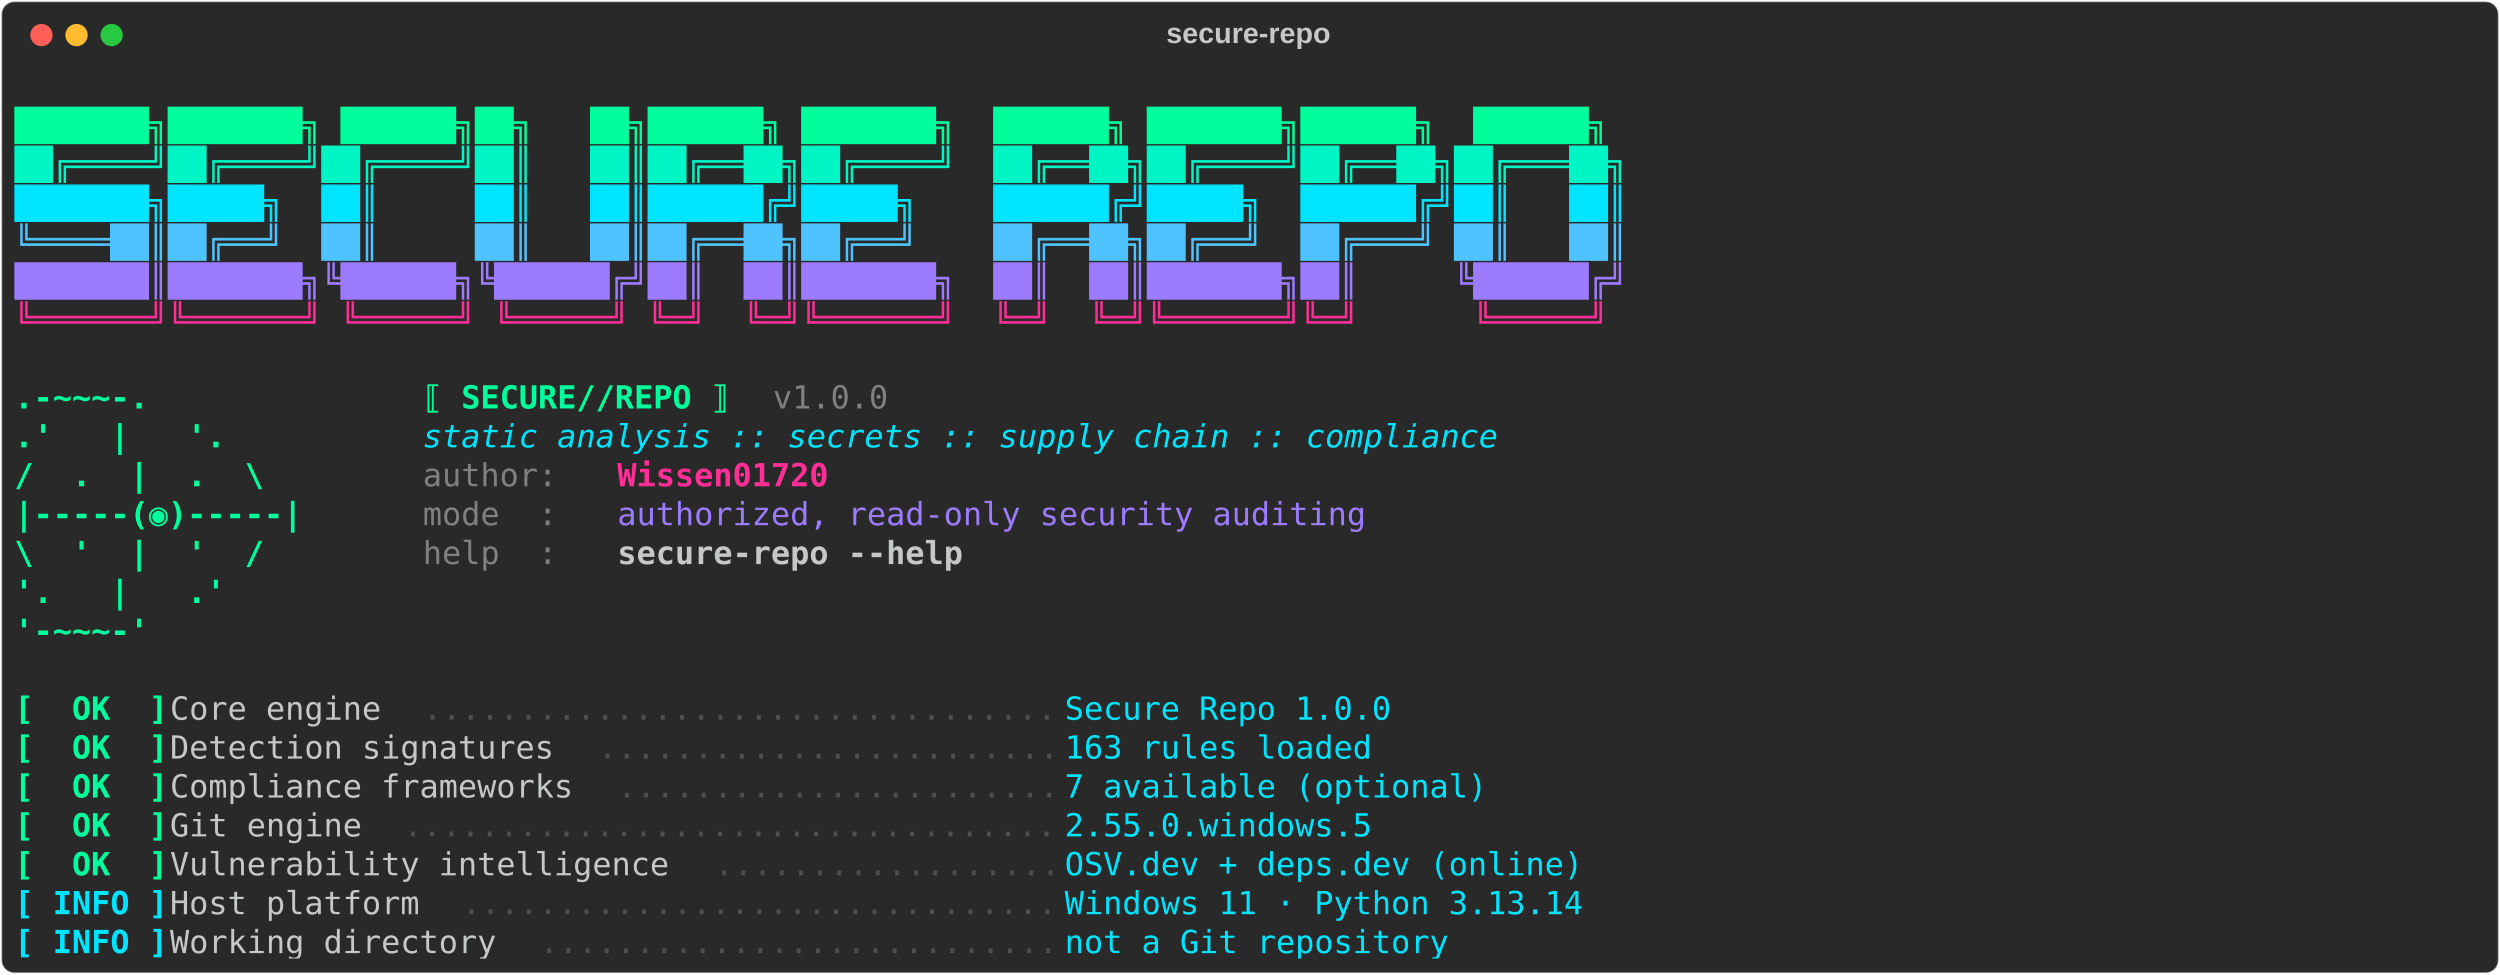
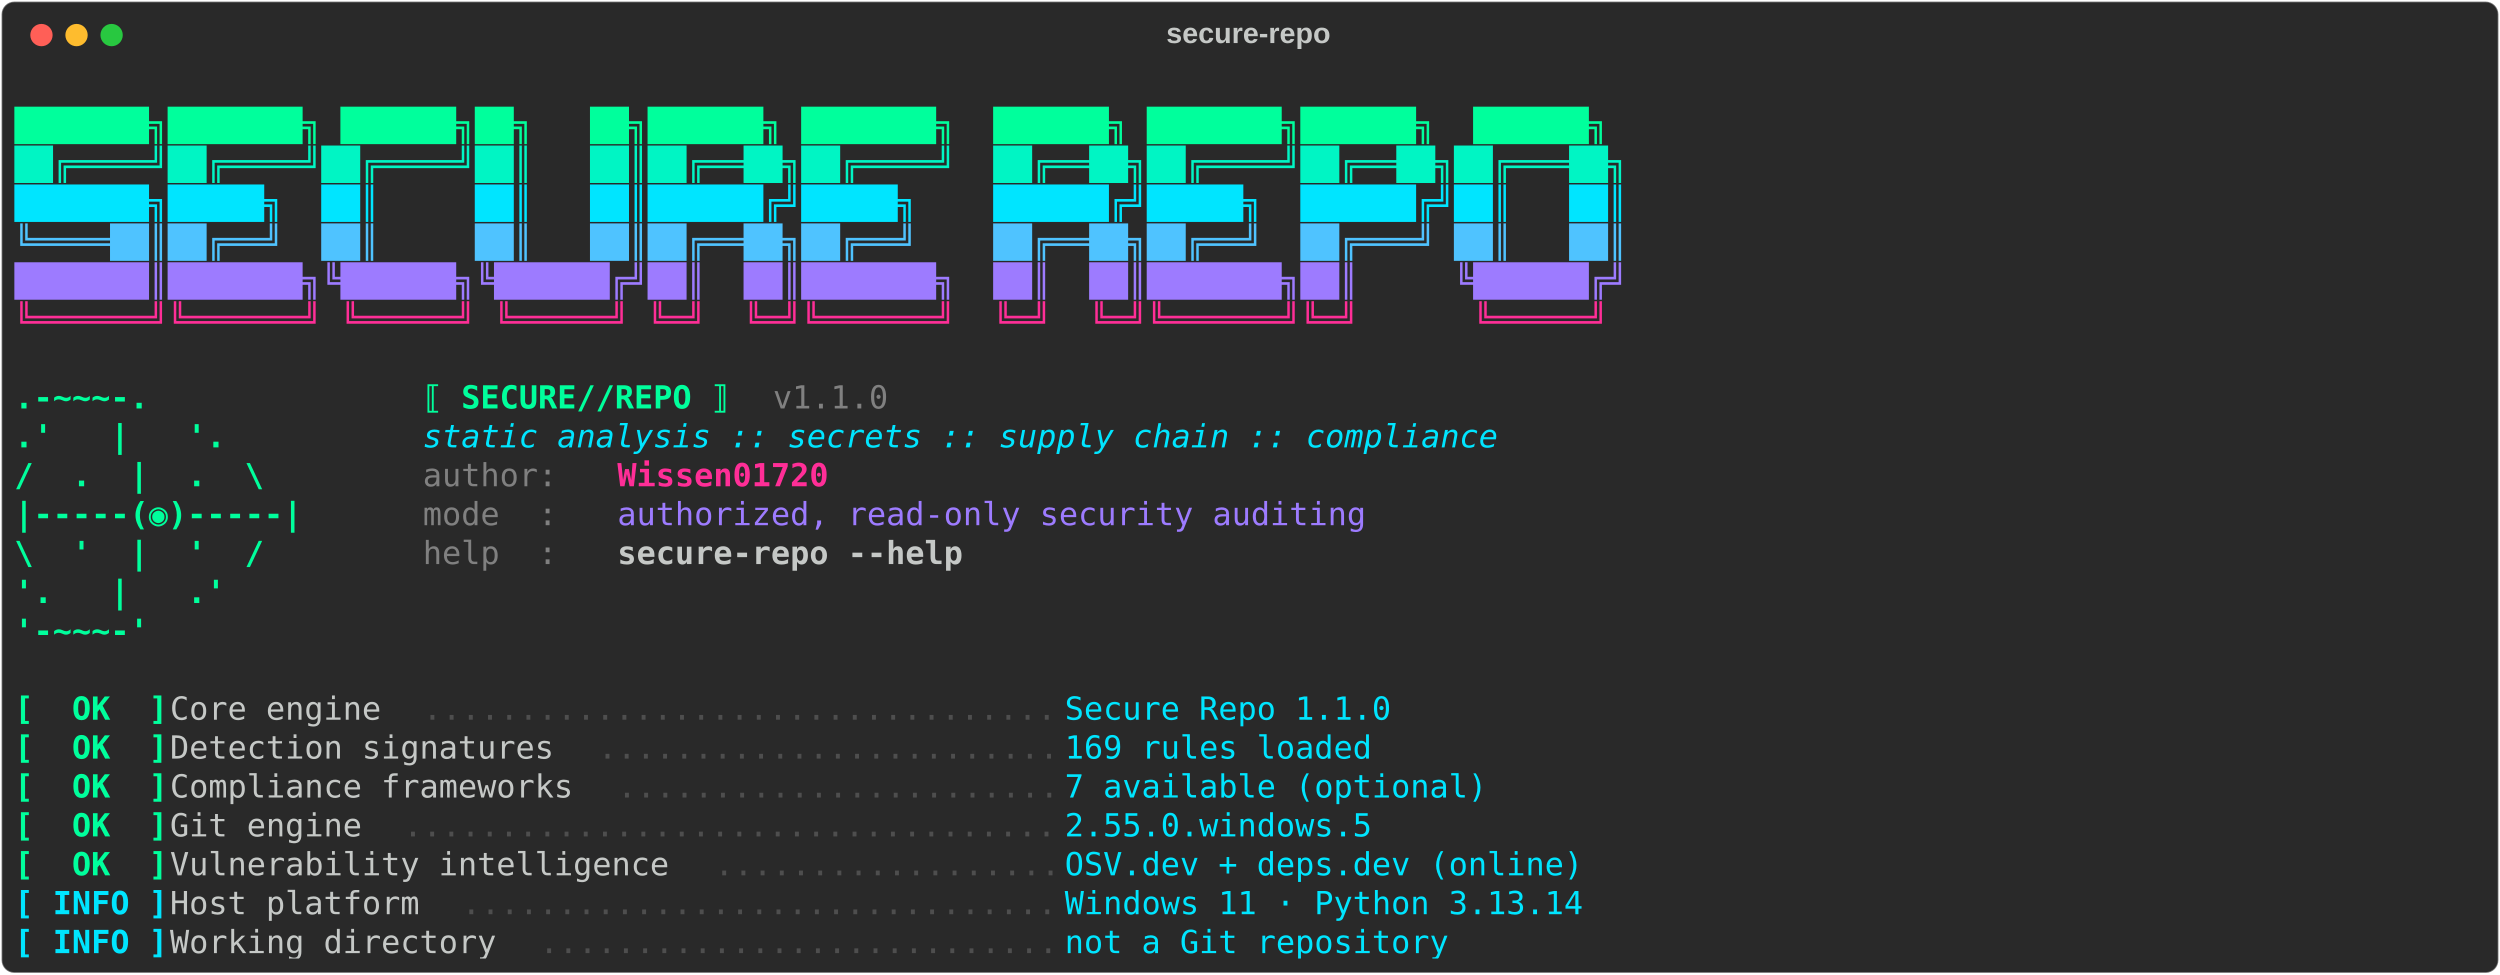
<svg xmlns="http://www.w3.org/2000/svg" class="rich-terminal" viewBox="0 0 1568 611.2">
  <style>

    @font-face {
        font-family: "Fira Code";
        src: local("FiraCode-Regular"),
                url("https://cdnjs.cloudflare.com/ajax/libs/firacode/6.2.0/woff2/FiraCode-Regular.woff2") format("woff2"),
                url("https://cdnjs.cloudflare.com/ajax/libs/firacode/6.2.0/woff/FiraCode-Regular.woff") format("woff");
        font-style: normal;
        font-weight: 400;
    }
    @font-face {
        font-family: "Fira Code";
        src: local("FiraCode-Bold"),
                url("https://cdnjs.cloudflare.com/ajax/libs/firacode/6.2.0/woff2/FiraCode-Bold.woff2") format("woff2"),
                url("https://cdnjs.cloudflare.com/ajax/libs/firacode/6.2.0/woff/FiraCode-Bold.woff") format("woff");
        font-style: bold;
        font-weight: 700;
    }

-     .terminal-894023662-matrix {
+     .terminal-2449061878-matrix {
        font-family: Fira Code, monospace;
        font-size: 20px;
        line-height: 24.4px;
        font-variant-east-asian: full-width;
    }

-     .terminal-894023662-title {
+     .terminal-2449061878-title {
        font-size: 18px;
        font-weight: bold;
        font-family: arial;
    }

-     .terminal-894023662-r1 { fill: #c5c8c6 }
- .terminal-894023662-r2 { fill: #00ff9c;font-weight: bold }
- .terminal-894023662-r3 { fill: #00f5c4;font-weight: bold }
- .terminal-894023662-r4 { fill: #00e5ff;font-weight: bold }
- .terminal-894023662-r5 { fill: #4fc3ff;font-weight: bold }
- .terminal-894023662-r6 { fill: #9d7bff;font-weight: bold }
- .terminal-894023662-r7 { fill: #ff2e97;font-weight: bold }
- .terminal-894023662-r8 { fill: #808080 }
- .terminal-894023662-r9 { fill: #00e5ff;font-style: italic; }
- .terminal-894023662-r10 { fill: #9d7bff }
- .terminal-894023662-r11 { fill: #c5c8c6;font-weight: bold }
- .terminal-894023662-r12 { fill: #4e4e4e }
- .terminal-894023662-r13 { fill: #00e5ff }
+     .terminal-2449061878-r1 { fill: #c5c8c6 }
+ .terminal-2449061878-r2 { fill: #00ff9c;font-weight: bold }
+ .terminal-2449061878-r3 { fill: #00f5c4;font-weight: bold }
+ .terminal-2449061878-r4 { fill: #00e5ff;font-weight: bold }
+ .terminal-2449061878-r5 { fill: #4fc3ff;font-weight: bold }
+ .terminal-2449061878-r6 { fill: #9d7bff;font-weight: bold }
+ .terminal-2449061878-r7 { fill: #ff2e97;font-weight: bold }
+ .terminal-2449061878-r8 { fill: #808080 }
+ .terminal-2449061878-r9 { fill: #00e5ff;font-style: italic; }
+ .terminal-2449061878-r10 { fill: #9d7bff }
+ .terminal-2449061878-r11 { fill: #c5c8c6;font-weight: bold }
+ .terminal-2449061878-r12 { fill: #4e4e4e }
+ .terminal-2449061878-r13 { fill: #00e5ff }
    </style>
  <defs>
-     <clipPath id="terminal-894023662-clip-terminal">
+     <clipPath id="terminal-2449061878-clip-terminal">
      <rect x="0" y="0" width="1548.4" height="560.2" />
    </clipPath>
-     <clipPath id="terminal-894023662-line-0">
+     <clipPath id="terminal-2449061878-line-0">
      <rect x="0" y="1.5" width="1549.4" height="24.65" />
    </clipPath>
-     <clipPath id="terminal-894023662-line-1">
+     <clipPath id="terminal-2449061878-line-1">
      <rect x="0" y="25.9" width="1549.4" height="24.65" />
    </clipPath>
-     <clipPath id="terminal-894023662-line-2">
+     <clipPath id="terminal-2449061878-line-2">
      <rect x="0" y="50.3" width="1549.4" height="24.65" />
    </clipPath>
-     <clipPath id="terminal-894023662-line-3">
+     <clipPath id="terminal-2449061878-line-3">
      <rect x="0" y="74.7" width="1549.4" height="24.65" />
    </clipPath>
-     <clipPath id="terminal-894023662-line-4">
+     <clipPath id="terminal-2449061878-line-4">
      <rect x="0" y="99.1" width="1549.4" height="24.65" />
    </clipPath>
-     <clipPath id="terminal-894023662-line-5">
+     <clipPath id="terminal-2449061878-line-5">
      <rect x="0" y="123.5" width="1549.4" height="24.65" />
    </clipPath>
-     <clipPath id="terminal-894023662-line-6">
+     <clipPath id="terminal-2449061878-line-6">
      <rect x="0" y="147.9" width="1549.4" height="24.65" />
    </clipPath>
-     <clipPath id="terminal-894023662-line-7">
+     <clipPath id="terminal-2449061878-line-7">
      <rect x="0" y="172.3" width="1549.4" height="24.65" />
    </clipPath>
-     <clipPath id="terminal-894023662-line-8">
+     <clipPath id="terminal-2449061878-line-8">
      <rect x="0" y="196.7" width="1549.4" height="24.65" />
    </clipPath>
-     <clipPath id="terminal-894023662-line-9">
+     <clipPath id="terminal-2449061878-line-9">
      <rect x="0" y="221.1" width="1549.4" height="24.65" />
    </clipPath>
-     <clipPath id="terminal-894023662-line-10">
+     <clipPath id="terminal-2449061878-line-10">
      <rect x="0" y="245.5" width="1549.4" height="24.65" />
    </clipPath>
-     <clipPath id="terminal-894023662-line-11">
+     <clipPath id="terminal-2449061878-line-11">
      <rect x="0" y="269.9" width="1549.4" height="24.65" />
    </clipPath>
-     <clipPath id="terminal-894023662-line-12">
+     <clipPath id="terminal-2449061878-line-12">
      <rect x="0" y="294.3" width="1549.4" height="24.65" />
    </clipPath>
-     <clipPath id="terminal-894023662-line-13">
+     <clipPath id="terminal-2449061878-line-13">
      <rect x="0" y="318.7" width="1549.4" height="24.65" />
    </clipPath>
-     <clipPath id="terminal-894023662-line-14">
+     <clipPath id="terminal-2449061878-line-14">
      <rect x="0" y="343.1" width="1549.4" height="24.65" />
    </clipPath>
-     <clipPath id="terminal-894023662-line-15">
+     <clipPath id="terminal-2449061878-line-15">
      <rect x="0" y="367.5" width="1549.4" height="24.65" />
    </clipPath>
-     <clipPath id="terminal-894023662-line-16">
+     <clipPath id="terminal-2449061878-line-16">
      <rect x="0" y="391.9" width="1549.4" height="24.65" />
    </clipPath>
-     <clipPath id="terminal-894023662-line-17">
+     <clipPath id="terminal-2449061878-line-17">
      <rect x="0" y="416.3" width="1549.4" height="24.65" />
    </clipPath>
-     <clipPath id="terminal-894023662-line-18">
+     <clipPath id="terminal-2449061878-line-18">
      <rect x="0" y="440.7" width="1549.4" height="24.65" />
    </clipPath>
-     <clipPath id="terminal-894023662-line-19">
+     <clipPath id="terminal-2449061878-line-19">
      <rect x="0" y="465.1" width="1549.4" height="24.65" />
    </clipPath>
-     <clipPath id="terminal-894023662-line-20">
+     <clipPath id="terminal-2449061878-line-20">
      <rect x="0" y="489.5" width="1549.4" height="24.65" />
    </clipPath>
-     <clipPath id="terminal-894023662-line-21">
+     <clipPath id="terminal-2449061878-line-21">
      <rect x="0" y="513.9" width="1549.4" height="24.65" />
    </clipPath>
  </defs>
  <rect fill="#292929" stroke="rgba(255,255,255,0.35)" stroke-width="1" x="1" y="1" width="1566" height="609.2" rx="8" />
-   <text class="terminal-894023662-title" fill="#c5c8c6" text-anchor="middle" x="783" y="27">secure-repo</text>
+   <text class="terminal-2449061878-title" fill="#c5c8c6" text-anchor="middle" x="783" y="27">secure-repo</text>
  <g transform="translate(26,22)">
    <circle cx="0" cy="0" r="7" fill="#ff5f57" />
    <circle cx="22" cy="0" r="7" fill="#febc2e" />
    <circle cx="44" cy="0" r="7" fill="#28c840" />
  </g>
-   <g transform="translate(9, 41)" clip-path="url(#terminal-894023662-clip-terminal)">
-     <g class="terminal-894023662-matrix">
-       <text class="terminal-894023662-r1" x="1549.4" y="20" textLength="12.2" clip-path="url(#terminal-894023662-line-0)">
- </text>
-       <text class="terminal-894023662-r2" x="0" y="44.4" textLength="1024.8" clip-path="url(#terminal-894023662-line-1)">███████╗███████╗ ██████╗██╗   ██╗██████╗ ███████╗  ██████╗ ███████╗██████╗  ██████╗ </text>
-       <text class="terminal-894023662-r1" x="1549.4" y="44.4" textLength="12.2" clip-path="url(#terminal-894023662-line-1)">
- </text>
-       <text class="terminal-894023662-r3" x="0" y="68.8" textLength="1024.8" clip-path="url(#terminal-894023662-line-2)">██╔════╝██╔════╝██╔════╝██║   ██║██╔══██╗██╔════╝  ██╔══██╗██╔════╝██╔══██╗██╔═══██╗</text>
-       <text class="terminal-894023662-r1" x="1549.4" y="68.8" textLength="12.2" clip-path="url(#terminal-894023662-line-2)">
- </text>
-       <text class="terminal-894023662-r4" x="0" y="93.2" textLength="1024.8" clip-path="url(#terminal-894023662-line-3)">███████╗█████╗  ██║     ██║   ██║██████╔╝█████╗    ██████╔╝█████╗  ██████╔╝██║   ██║</text>
-       <text class="terminal-894023662-r1" x="1549.4" y="93.2" textLength="12.2" clip-path="url(#terminal-894023662-line-3)">
- </text>
-       <text class="terminal-894023662-r5" x="0" y="117.6" textLength="1024.8" clip-path="url(#terminal-894023662-line-4)">╚════██║██╔══╝  ██║     ██║   ██║██╔══██╗██╔══╝    ██╔══██╗██╔══╝  ██╔═══╝ ██║   ██║</text>
-       <text class="terminal-894023662-r1" x="1549.4" y="117.6" textLength="12.2" clip-path="url(#terminal-894023662-line-4)">
- </text>
-       <text class="terminal-894023662-r6" x="0" y="142" textLength="1024.8" clip-path="url(#terminal-894023662-line-5)">███████║███████╗╚██████╗╚██████╔╝██║  ██║███████╗  ██║  ██║███████╗██║     ╚██████╔╝</text>
-       <text class="terminal-894023662-r1" x="1549.4" y="142" textLength="12.2" clip-path="url(#terminal-894023662-line-5)">
- </text>
-       <text class="terminal-894023662-r7" x="0" y="166.4" textLength="1024.8" clip-path="url(#terminal-894023662-line-6)">╚══════╝╚══════╝ ╚═════╝ ╚═════╝ ╚═╝  ╚═╝╚══════╝  ╚═╝  ╚═╝╚══════╝╚═╝      ╚═════╝ </text>
-       <text class="terminal-894023662-r1" x="1549.4" y="166.4" textLength="12.2" clip-path="url(#terminal-894023662-line-6)">
- </text>
-       <text class="terminal-894023662-r1" x="1549.4" y="190.8" textLength="12.2" clip-path="url(#terminal-894023662-line-7)">
- </text>
-       <text class="terminal-894023662-r2" x="0" y="215.2" textLength="231.8" clip-path="url(#terminal-894023662-line-8)">      .-~~~-.      </text>
-       <text class="terminal-894023662-r2" x="256.2" y="215.2" textLength="219.6" clip-path="url(#terminal-894023662-line-8)">  ⟦ SECURE//REPO ⟧</text>
-       <text class="terminal-894023662-r8" x="475.8" y="215.2" textLength="97.6" clip-path="url(#terminal-894023662-line-8)">  v1.0.0</text>
-       <text class="terminal-894023662-r1" x="1549.4" y="215.2" textLength="12.2" clip-path="url(#terminal-894023662-line-8)">
- </text>
-       <text class="terminal-894023662-r2" x="0" y="239.6" textLength="231.8" clip-path="url(#terminal-894023662-line-9)">    .'   |   '.    </text>
-       <text class="terminal-894023662-r9" x="256.2" y="239.6" textLength="707.6" clip-path="url(#terminal-894023662-line-9)">  static analysis :: secrets :: supply chain :: compliance</text>
-       <text class="terminal-894023662-r1" x="1549.4" y="239.6" textLength="12.2" clip-path="url(#terminal-894023662-line-9)">
- </text>
-       <text class="terminal-894023662-r2" x="0" y="264" textLength="231.8" clip-path="url(#terminal-894023662-line-10)">   /  .  |  .  \   </text>
-       <text class="terminal-894023662-r8" x="256.2" y="264" textLength="122" clip-path="url(#terminal-894023662-line-10)">  author: </text>
-       <text class="terminal-894023662-r7" x="378.2" y="264" textLength="134.2" clip-path="url(#terminal-894023662-line-10)">Wissen01720</text>
-       <text class="terminal-894023662-r1" x="1549.4" y="264" textLength="12.2" clip-path="url(#terminal-894023662-line-10)">
- </text>
-       <text class="terminal-894023662-r2" x="0" y="288.4" textLength="231.8" clip-path="url(#terminal-894023662-line-11)">  |-----(◉)-----|  </text>
-       <text class="terminal-894023662-r8" x="256.2" y="288.4" textLength="122" clip-path="url(#terminal-894023662-line-11)">  mode  : </text>
-       <text class="terminal-894023662-r10" x="378.2" y="288.4" textLength="475.8" clip-path="url(#terminal-894023662-line-11)">authorized, read-only security auditing</text>
-       <text class="terminal-894023662-r1" x="1549.4" y="288.4" textLength="12.2" clip-path="url(#terminal-894023662-line-11)">
- </text>
-       <text class="terminal-894023662-r2" x="0" y="312.8" textLength="231.8" clip-path="url(#terminal-894023662-line-12)">   \  '  |  '  /   </text>
-       <text class="terminal-894023662-r8" x="256.2" y="312.8" textLength="122" clip-path="url(#terminal-894023662-line-12)">  help  : </text>
-       <text class="terminal-894023662-r11" x="378.2" y="312.8" textLength="219.6" clip-path="url(#terminal-894023662-line-12)">secure-repo --help</text>
-       <text class="terminal-894023662-r1" x="1549.4" y="312.8" textLength="12.2" clip-path="url(#terminal-894023662-line-12)">
- </text>
-       <text class="terminal-894023662-r2" x="0" y="337.2" textLength="231.8" clip-path="url(#terminal-894023662-line-13)">    '.   |   .'    </text>
-       <text class="terminal-894023662-r1" x="1549.4" y="337.2" textLength="12.2" clip-path="url(#terminal-894023662-line-13)">
- </text>
-       <text class="terminal-894023662-r2" x="0" y="361.6" textLength="231.8" clip-path="url(#terminal-894023662-line-14)">      '-~~~-'      </text>
-       <text class="terminal-894023662-r1" x="1549.4" y="361.6" textLength="12.2" clip-path="url(#terminal-894023662-line-14)">
- </text>
-       <text class="terminal-894023662-r1" x="1549.4" y="386" textLength="12.2" clip-path="url(#terminal-894023662-line-15)">
- </text>
-       <text class="terminal-894023662-r2" x="0" y="410.4" textLength="97.6" clip-path="url(#terminal-894023662-line-16)">[  OK  ]</text>
-       <text class="terminal-894023662-r1" x="97.6" y="410.4" textLength="158.6" clip-path="url(#terminal-894023662-line-16)"> Core engine </text>
-       <text class="terminal-894023662-r12" x="256.2" y="410.4" textLength="402.6" clip-path="url(#terminal-894023662-line-16)">.................................</text>
-       <text class="terminal-894023662-r13" x="658.8" y="410.4" textLength="219.6" clip-path="url(#terminal-894023662-line-16)"> Secure Repo 1.0.0</text>
-       <text class="terminal-894023662-r1" x="1549.4" y="410.4" textLength="12.2" clip-path="url(#terminal-894023662-line-16)">
- </text>
-       <text class="terminal-894023662-r2" x="0" y="434.8" textLength="97.6" clip-path="url(#terminal-894023662-line-17)">[  OK  ]</text>
-       <text class="terminal-894023662-r1" x="97.6" y="434.8" textLength="268.4" clip-path="url(#terminal-894023662-line-17)"> Detection signatures </text>
-       <text class="terminal-894023662-r12" x="366" y="434.8" textLength="292.8" clip-path="url(#terminal-894023662-line-17)">........................</text>
-       <text class="terminal-894023662-r13" x="658.8" y="434.8" textLength="207.4" clip-path="url(#terminal-894023662-line-17)"> 163 rules loaded</text>
-       <text class="terminal-894023662-r1" x="1549.4" y="434.8" textLength="12.2" clip-path="url(#terminal-894023662-line-17)">
- </text>
-       <text class="terminal-894023662-r2" x="0" y="459.2" textLength="97.6" clip-path="url(#terminal-894023662-line-18)">[  OK  ]</text>
-       <text class="terminal-894023662-r1" x="97.6" y="459.2" textLength="280.6" clip-path="url(#terminal-894023662-line-18)"> Compliance frameworks </text>
-       <text class="terminal-894023662-r12" x="378.2" y="459.2" textLength="280.6" clip-path="url(#terminal-894023662-line-18)">.......................</text>
-       <text class="terminal-894023662-r13" x="658.8" y="459.2" textLength="280.6" clip-path="url(#terminal-894023662-line-18)"> 7 available (optional)</text>
-       <text class="terminal-894023662-r1" x="1549.4" y="459.2" textLength="12.2" clip-path="url(#terminal-894023662-line-18)">
- </text>
-       <text class="terminal-894023662-r2" x="0" y="483.6" textLength="97.6" clip-path="url(#terminal-894023662-line-19)">[  OK  ]</text>
-       <text class="terminal-894023662-r1" x="97.6" y="483.6" textLength="146.4" clip-path="url(#terminal-894023662-line-19)"> Git engine </text>
-       <text class="terminal-894023662-r12" x="244" y="483.6" textLength="414.8" clip-path="url(#terminal-894023662-line-19)">..................................</text>
-       <text class="terminal-894023662-r13" x="658.8" y="483.6" textLength="207.4" clip-path="url(#terminal-894023662-line-19)"> 2.55.0.windows.5</text>
-       <text class="terminal-894023662-r1" x="1549.4" y="483.6" textLength="12.2" clip-path="url(#terminal-894023662-line-19)">
- </text>
-       <text class="terminal-894023662-r2" x="0" y="508" textLength="97.6" clip-path="url(#terminal-894023662-line-20)">[  OK  ]</text>
-       <text class="terminal-894023662-r1" x="97.6" y="508" textLength="341.6" clip-path="url(#terminal-894023662-line-20)"> Vulnerability intelligence </text>
-       <text class="terminal-894023662-r12" x="439.2" y="508" textLength="219.6" clip-path="url(#terminal-894023662-line-20)">..................</text>
-       <text class="terminal-894023662-r13" x="658.8" y="508" textLength="341.6" clip-path="url(#terminal-894023662-line-20)"> OSV.dev + deps.dev (online)</text>
-       <text class="terminal-894023662-r1" x="1549.4" y="508" textLength="12.2" clip-path="url(#terminal-894023662-line-20)">
- </text>
-       <text class="terminal-894023662-r4" x="0" y="532.4" textLength="97.6" clip-path="url(#terminal-894023662-line-21)">[ INFO ]</text>
-       <text class="terminal-894023662-r1" x="97.6" y="532.4" textLength="183" clip-path="url(#terminal-894023662-line-21)"> Host platform </text>
-       <text class="terminal-894023662-r12" x="280.6" y="532.4" textLength="378.2" clip-path="url(#terminal-894023662-line-21)">...............................</text>
-       <text class="terminal-894023662-r13" x="658.8" y="532.4" textLength="341.6" clip-path="url(#terminal-894023662-line-21)"> Windows 11 · Python 3.13.14</text>
-       <text class="terminal-894023662-r1" x="1549.4" y="532.4" textLength="12.2" clip-path="url(#terminal-894023662-line-21)">
- </text>
-       <text class="terminal-894023662-r4" x="0" y="556.8" textLength="97.6" clip-path="url(#terminal-894023662-line-22)">[ INFO ]</text>
-       <text class="terminal-894023662-r1" x="97.6" y="556.8" textLength="231.8" clip-path="url(#terminal-894023662-line-22)"> Working directory </text>
-       <text class="terminal-894023662-r12" x="329.4" y="556.8" textLength="329.4" clip-path="url(#terminal-894023662-line-22)">...........................</text>
-       <text class="terminal-894023662-r13" x="658.8" y="556.8" textLength="256.2" clip-path="url(#terminal-894023662-line-22)"> not a Git repository</text>
-       <text class="terminal-894023662-r1" x="1549.4" y="556.8" textLength="12.2" clip-path="url(#terminal-894023662-line-22)">
+   <g transform="translate(9, 41)" clip-path="url(#terminal-2449061878-clip-terminal)">
+     <g class="terminal-2449061878-matrix">
+       <text class="terminal-2449061878-r1" x="1549.4" y="20" textLength="12.2" clip-path="url(#terminal-2449061878-line-0)">
+ </text>
+       <text class="terminal-2449061878-r2" x="0" y="44.4" textLength="1024.8" clip-path="url(#terminal-2449061878-line-1)">███████╗███████╗ ██████╗██╗   ██╗██████╗ ███████╗  ██████╗ ███████╗██████╗  ██████╗ </text>
+       <text class="terminal-2449061878-r1" x="1549.4" y="44.4" textLength="12.2" clip-path="url(#terminal-2449061878-line-1)">
+ </text>
+       <text class="terminal-2449061878-r3" x="0" y="68.8" textLength="1024.8" clip-path="url(#terminal-2449061878-line-2)">██╔════╝██╔════╝██╔════╝██║   ██║██╔══██╗██╔════╝  ██╔══██╗██╔════╝██╔══██╗██╔═══██╗</text>
+       <text class="terminal-2449061878-r1" x="1549.4" y="68.8" textLength="12.2" clip-path="url(#terminal-2449061878-line-2)">
+ </text>
+       <text class="terminal-2449061878-r4" x="0" y="93.2" textLength="1024.8" clip-path="url(#terminal-2449061878-line-3)">███████╗█████╗  ██║     ██║   ██║██████╔╝█████╗    ██████╔╝█████╗  ██████╔╝██║   ██║</text>
+       <text class="terminal-2449061878-r1" x="1549.4" y="93.2" textLength="12.2" clip-path="url(#terminal-2449061878-line-3)">
+ </text>
+       <text class="terminal-2449061878-r5" x="0" y="117.6" textLength="1024.8" clip-path="url(#terminal-2449061878-line-4)">╚════██║██╔══╝  ██║     ██║   ██║██╔══██╗██╔══╝    ██╔══██╗██╔══╝  ██╔═══╝ ██║   ██║</text>
+       <text class="terminal-2449061878-r1" x="1549.4" y="117.6" textLength="12.2" clip-path="url(#terminal-2449061878-line-4)">
+ </text>
+       <text class="terminal-2449061878-r6" x="0" y="142" textLength="1024.8" clip-path="url(#terminal-2449061878-line-5)">███████║███████╗╚██████╗╚██████╔╝██║  ██║███████╗  ██║  ██║███████╗██║     ╚██████╔╝</text>
+       <text class="terminal-2449061878-r1" x="1549.4" y="142" textLength="12.2" clip-path="url(#terminal-2449061878-line-5)">
+ </text>
+       <text class="terminal-2449061878-r7" x="0" y="166.4" textLength="1024.8" clip-path="url(#terminal-2449061878-line-6)">╚══════╝╚══════╝ ╚═════╝ ╚═════╝ ╚═╝  ╚═╝╚══════╝  ╚═╝  ╚═╝╚══════╝╚═╝      ╚═════╝ </text>
+       <text class="terminal-2449061878-r1" x="1549.4" y="166.4" textLength="12.2" clip-path="url(#terminal-2449061878-line-6)">
+ </text>
+       <text class="terminal-2449061878-r1" x="1549.4" y="190.8" textLength="12.2" clip-path="url(#terminal-2449061878-line-7)">
+ </text>
+       <text class="terminal-2449061878-r2" x="0" y="215.2" textLength="231.8" clip-path="url(#terminal-2449061878-line-8)">      .-~~~-.      </text>
+       <text class="terminal-2449061878-r2" x="256.2" y="215.2" textLength="219.6" clip-path="url(#terminal-2449061878-line-8)">  ⟦ SECURE//REPO ⟧</text>
+       <text class="terminal-2449061878-r8" x="475.8" y="215.2" textLength="97.6" clip-path="url(#terminal-2449061878-line-8)">  v1.1.0</text>
+       <text class="terminal-2449061878-r1" x="1549.4" y="215.2" textLength="12.2" clip-path="url(#terminal-2449061878-line-8)">
+ </text>
+       <text class="terminal-2449061878-r2" x="0" y="239.6" textLength="231.8" clip-path="url(#terminal-2449061878-line-9)">    .'   |   '.    </text>
+       <text class="terminal-2449061878-r9" x="256.2" y="239.6" textLength="707.6" clip-path="url(#terminal-2449061878-line-9)">  static analysis :: secrets :: supply chain :: compliance</text>
+       <text class="terminal-2449061878-r1" x="1549.4" y="239.6" textLength="12.2" clip-path="url(#terminal-2449061878-line-9)">
+ </text>
+       <text class="terminal-2449061878-r2" x="0" y="264" textLength="231.8" clip-path="url(#terminal-2449061878-line-10)">   /  .  |  .  \   </text>
+       <text class="terminal-2449061878-r8" x="256.2" y="264" textLength="122" clip-path="url(#terminal-2449061878-line-10)">  author: </text>
+       <text class="terminal-2449061878-r7" x="378.2" y="264" textLength="134.2" clip-path="url(#terminal-2449061878-line-10)">Wissen01720</text>
+       <text class="terminal-2449061878-r1" x="1549.4" y="264" textLength="12.2" clip-path="url(#terminal-2449061878-line-10)">
+ </text>
+       <text class="terminal-2449061878-r2" x="0" y="288.4" textLength="231.8" clip-path="url(#terminal-2449061878-line-11)">  |-----(◉)-----|  </text>
+       <text class="terminal-2449061878-r8" x="256.2" y="288.4" textLength="122" clip-path="url(#terminal-2449061878-line-11)">  mode  : </text>
+       <text class="terminal-2449061878-r10" x="378.2" y="288.4" textLength="475.8" clip-path="url(#terminal-2449061878-line-11)">authorized, read-only security auditing</text>
+       <text class="terminal-2449061878-r1" x="1549.4" y="288.4" textLength="12.2" clip-path="url(#terminal-2449061878-line-11)">
+ </text>
+       <text class="terminal-2449061878-r2" x="0" y="312.8" textLength="231.8" clip-path="url(#terminal-2449061878-line-12)">   \  '  |  '  /   </text>
+       <text class="terminal-2449061878-r8" x="256.2" y="312.8" textLength="122" clip-path="url(#terminal-2449061878-line-12)">  help  : </text>
+       <text class="terminal-2449061878-r11" x="378.2" y="312.8" textLength="219.6" clip-path="url(#terminal-2449061878-line-12)">secure-repo --help</text>
+       <text class="terminal-2449061878-r1" x="1549.4" y="312.8" textLength="12.2" clip-path="url(#terminal-2449061878-line-12)">
+ </text>
+       <text class="terminal-2449061878-r2" x="0" y="337.2" textLength="231.8" clip-path="url(#terminal-2449061878-line-13)">    '.   |   .'    </text>
+       <text class="terminal-2449061878-r1" x="1549.4" y="337.2" textLength="12.2" clip-path="url(#terminal-2449061878-line-13)">
+ </text>
+       <text class="terminal-2449061878-r2" x="0" y="361.6" textLength="231.8" clip-path="url(#terminal-2449061878-line-14)">      '-~~~-'      </text>
+       <text class="terminal-2449061878-r1" x="1549.4" y="361.6" textLength="12.2" clip-path="url(#terminal-2449061878-line-14)">
+ </text>
+       <text class="terminal-2449061878-r1" x="1549.4" y="386" textLength="12.2" clip-path="url(#terminal-2449061878-line-15)">
+ </text>
+       <text class="terminal-2449061878-r2" x="0" y="410.4" textLength="97.6" clip-path="url(#terminal-2449061878-line-16)">[  OK  ]</text>
+       <text class="terminal-2449061878-r1" x="97.6" y="410.4" textLength="158.6" clip-path="url(#terminal-2449061878-line-16)"> Core engine </text>
+       <text class="terminal-2449061878-r12" x="256.2" y="410.4" textLength="402.6" clip-path="url(#terminal-2449061878-line-16)">.................................</text>
+       <text class="terminal-2449061878-r13" x="658.8" y="410.4" textLength="219.6" clip-path="url(#terminal-2449061878-line-16)"> Secure Repo 1.1.0</text>
+       <text class="terminal-2449061878-r1" x="1549.4" y="410.4" textLength="12.2" clip-path="url(#terminal-2449061878-line-16)">
+ </text>
+       <text class="terminal-2449061878-r2" x="0" y="434.8" textLength="97.6" clip-path="url(#terminal-2449061878-line-17)">[  OK  ]</text>
+       <text class="terminal-2449061878-r1" x="97.6" y="434.8" textLength="268.4" clip-path="url(#terminal-2449061878-line-17)"> Detection signatures </text>
+       <text class="terminal-2449061878-r12" x="366" y="434.8" textLength="292.8" clip-path="url(#terminal-2449061878-line-17)">........................</text>
+       <text class="terminal-2449061878-r13" x="658.8" y="434.8" textLength="207.4" clip-path="url(#terminal-2449061878-line-17)"> 169 rules loaded</text>
+       <text class="terminal-2449061878-r1" x="1549.4" y="434.8" textLength="12.2" clip-path="url(#terminal-2449061878-line-17)">
+ </text>
+       <text class="terminal-2449061878-r2" x="0" y="459.2" textLength="97.6" clip-path="url(#terminal-2449061878-line-18)">[  OK  ]</text>
+       <text class="terminal-2449061878-r1" x="97.6" y="459.2" textLength="280.6" clip-path="url(#terminal-2449061878-line-18)"> Compliance frameworks </text>
+       <text class="terminal-2449061878-r12" x="378.2" y="459.2" textLength="280.6" clip-path="url(#terminal-2449061878-line-18)">.......................</text>
+       <text class="terminal-2449061878-r13" x="658.8" y="459.2" textLength="280.6" clip-path="url(#terminal-2449061878-line-18)"> 7 available (optional)</text>
+       <text class="terminal-2449061878-r1" x="1549.4" y="459.2" textLength="12.2" clip-path="url(#terminal-2449061878-line-18)">
+ </text>
+       <text class="terminal-2449061878-r2" x="0" y="483.6" textLength="97.6" clip-path="url(#terminal-2449061878-line-19)">[  OK  ]</text>
+       <text class="terminal-2449061878-r1" x="97.6" y="483.6" textLength="146.4" clip-path="url(#terminal-2449061878-line-19)"> Git engine </text>
+       <text class="terminal-2449061878-r12" x="244" y="483.6" textLength="414.8" clip-path="url(#terminal-2449061878-line-19)">..................................</text>
+       <text class="terminal-2449061878-r13" x="658.8" y="483.6" textLength="207.4" clip-path="url(#terminal-2449061878-line-19)"> 2.55.0.windows.5</text>
+       <text class="terminal-2449061878-r1" x="1549.4" y="483.6" textLength="12.2" clip-path="url(#terminal-2449061878-line-19)">
+ </text>
+       <text class="terminal-2449061878-r2" x="0" y="508" textLength="97.6" clip-path="url(#terminal-2449061878-line-20)">[  OK  ]</text>
+       <text class="terminal-2449061878-r1" x="97.6" y="508" textLength="341.6" clip-path="url(#terminal-2449061878-line-20)"> Vulnerability intelligence </text>
+       <text class="terminal-2449061878-r12" x="439.2" y="508" textLength="219.6" clip-path="url(#terminal-2449061878-line-20)">..................</text>
+       <text class="terminal-2449061878-r13" x="658.8" y="508" textLength="341.6" clip-path="url(#terminal-2449061878-line-20)"> OSV.dev + deps.dev (online)</text>
+       <text class="terminal-2449061878-r1" x="1549.4" y="508" textLength="12.2" clip-path="url(#terminal-2449061878-line-20)">
+ </text>
+       <text class="terminal-2449061878-r4" x="0" y="532.4" textLength="97.6" clip-path="url(#terminal-2449061878-line-21)">[ INFO ]</text>
+       <text class="terminal-2449061878-r1" x="97.6" y="532.4" textLength="183" clip-path="url(#terminal-2449061878-line-21)"> Host platform </text>
+       <text class="terminal-2449061878-r12" x="280.6" y="532.4" textLength="378.2" clip-path="url(#terminal-2449061878-line-21)">...............................</text>
+       <text class="terminal-2449061878-r13" x="658.8" y="532.4" textLength="341.6" clip-path="url(#terminal-2449061878-line-21)"> Windows 11 · Python 3.13.14</text>
+       <text class="terminal-2449061878-r1" x="1549.4" y="532.4" textLength="12.2" clip-path="url(#terminal-2449061878-line-21)">
+ </text>
+       <text class="terminal-2449061878-r4" x="0" y="556.8" textLength="97.6" clip-path="url(#terminal-2449061878-line-22)">[ INFO ]</text>
+       <text class="terminal-2449061878-r1" x="97.6" y="556.8" textLength="231.8" clip-path="url(#terminal-2449061878-line-22)"> Working directory </text>
+       <text class="terminal-2449061878-r12" x="329.4" y="556.8" textLength="329.4" clip-path="url(#terminal-2449061878-line-22)">...........................</text>
+       <text class="terminal-2449061878-r13" x="658.8" y="556.8" textLength="256.2" clip-path="url(#terminal-2449061878-line-22)"> not a Git repository</text>
+       <text class="terminal-2449061878-r1" x="1549.4" y="556.8" textLength="12.2" clip-path="url(#terminal-2449061878-line-22)">
</text>
    </g>
  </g>
</svg>
